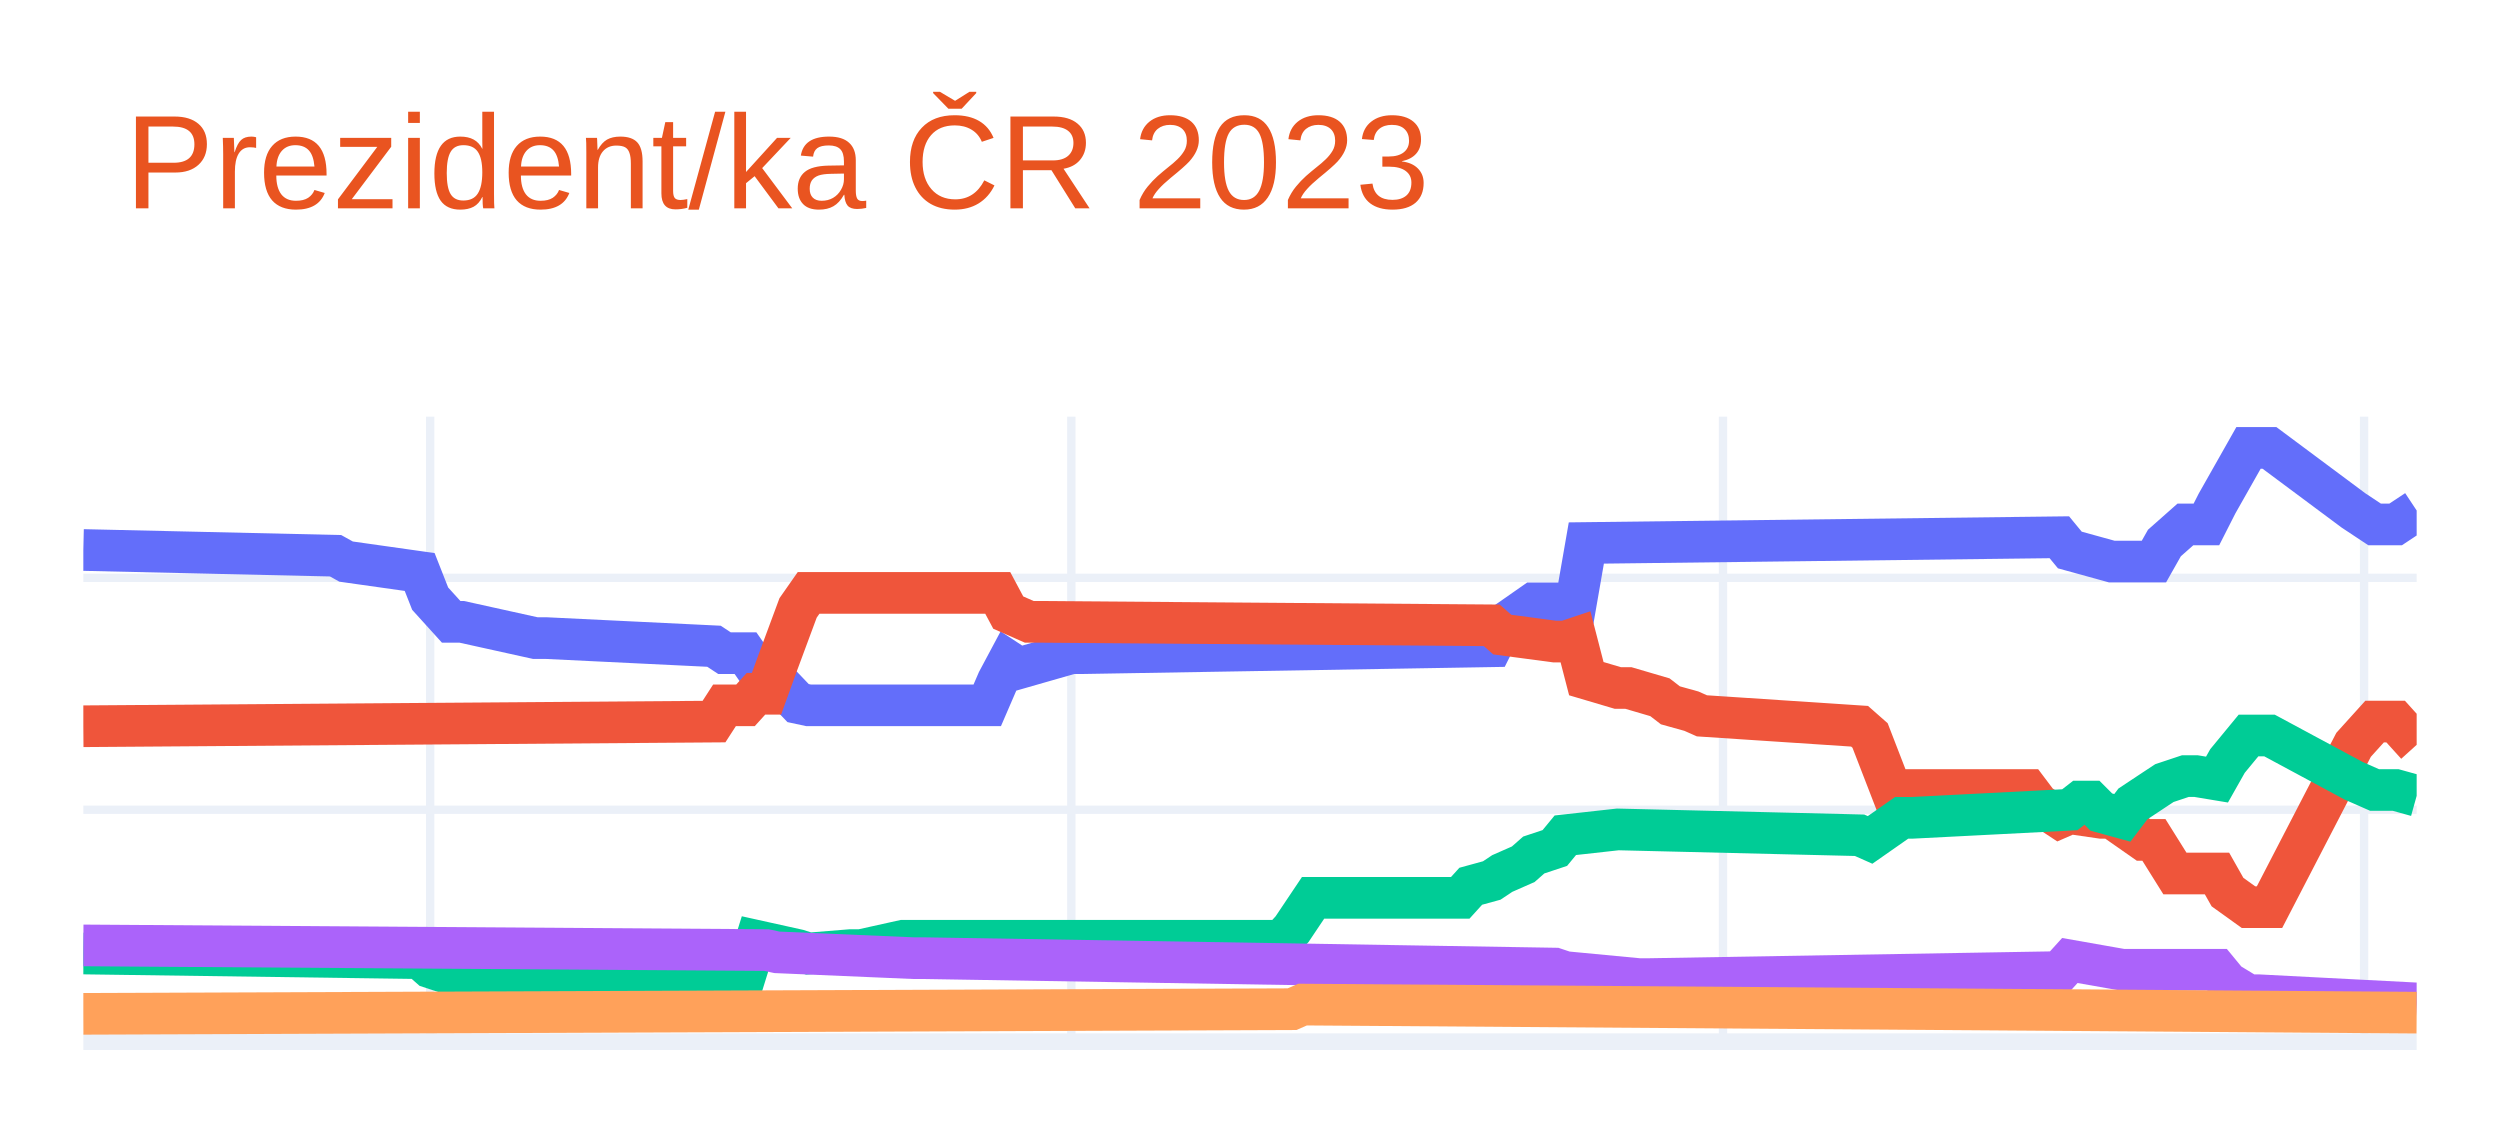
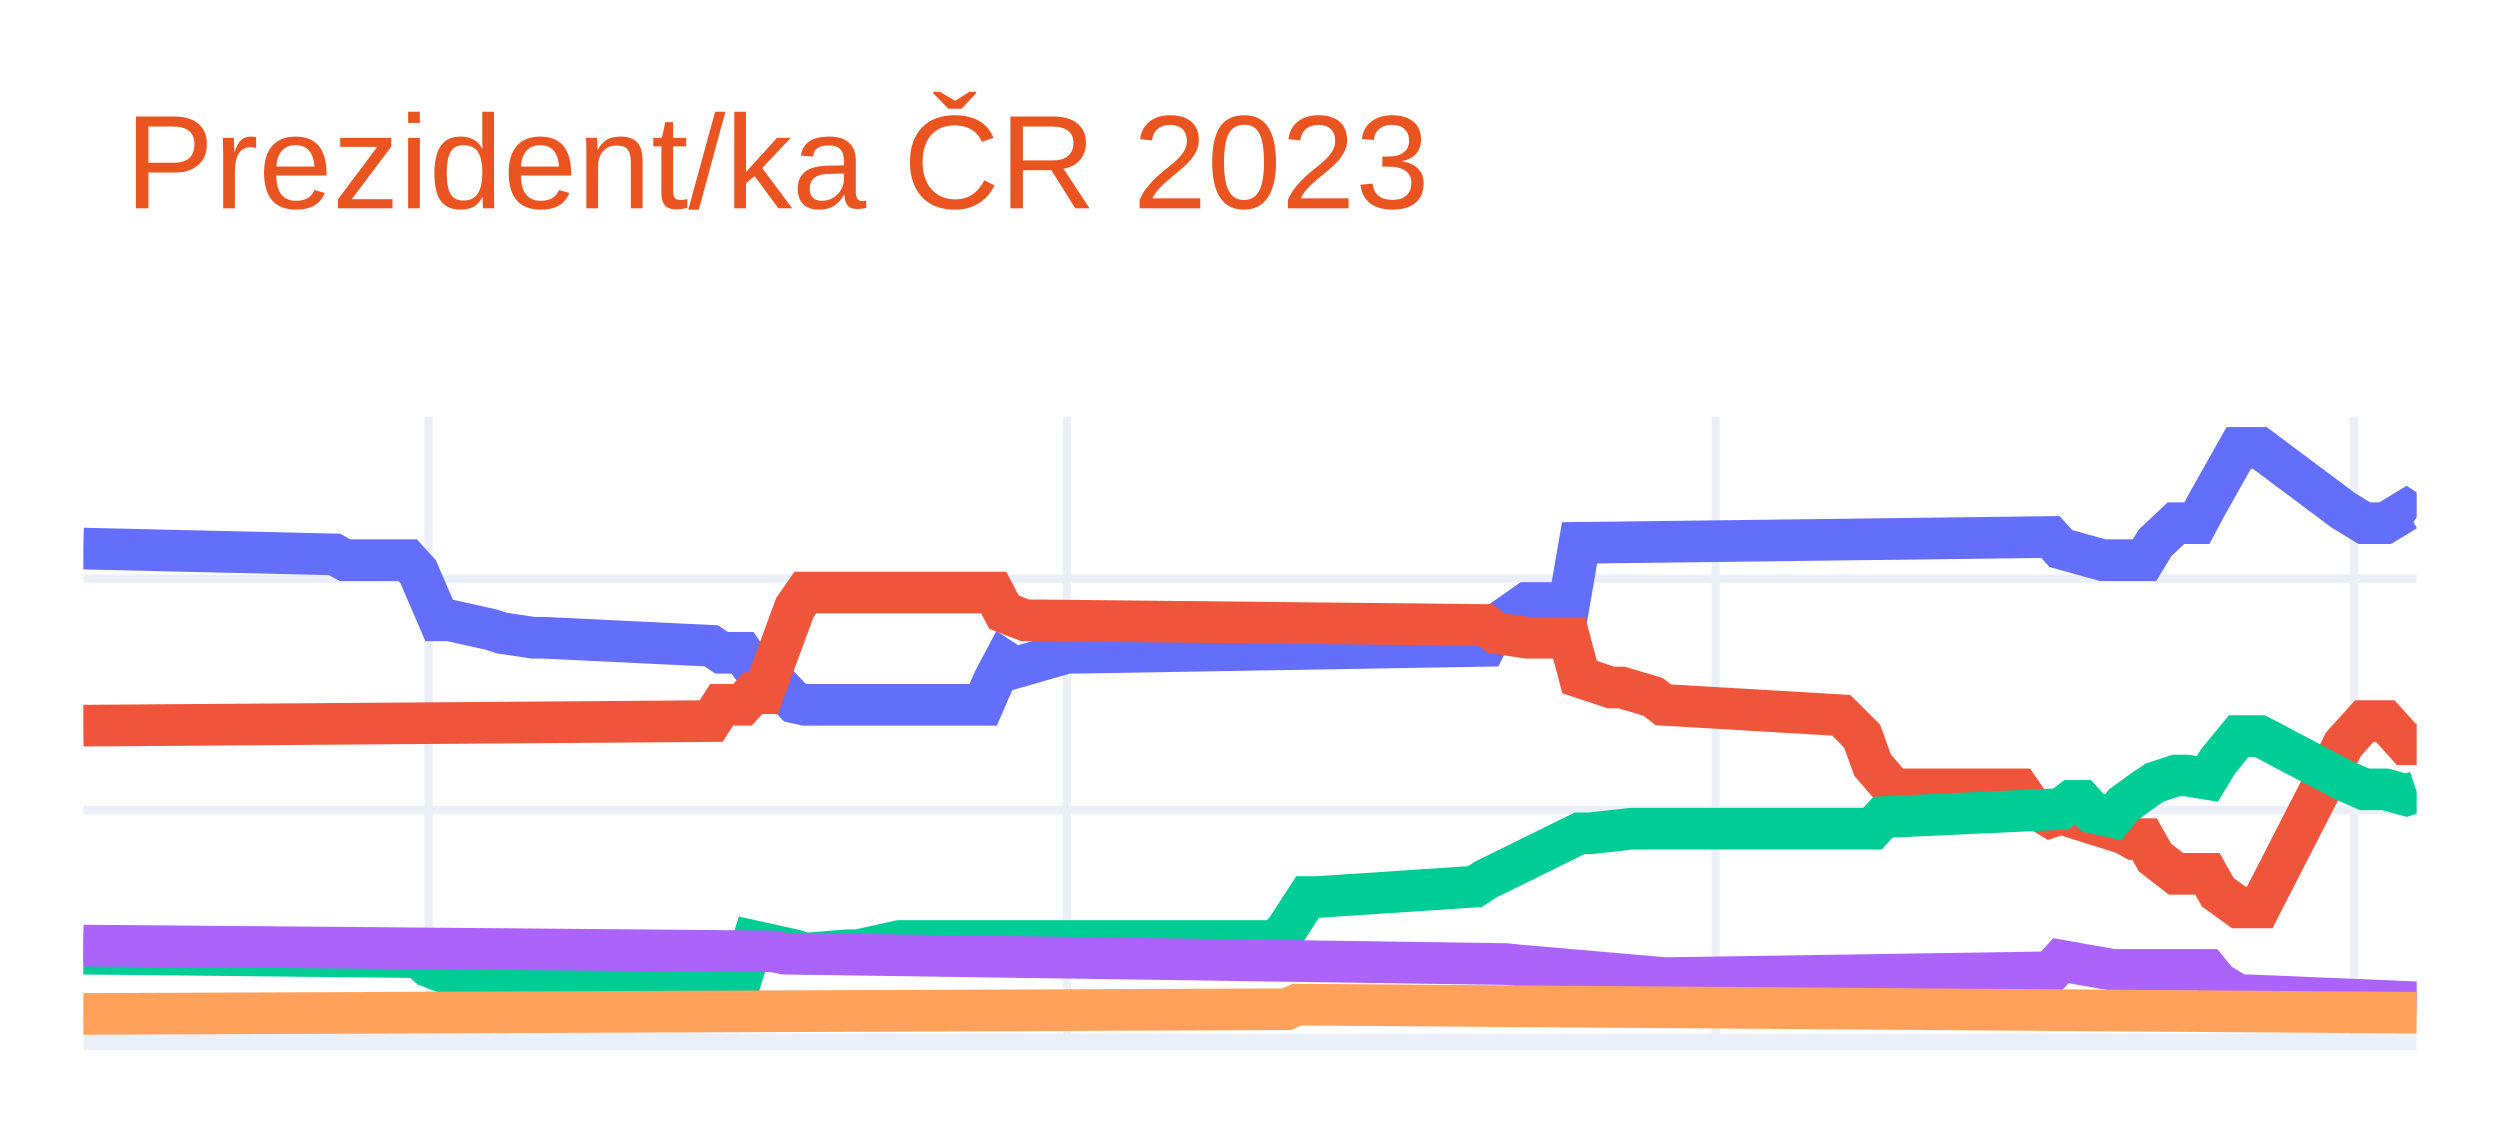
<svg xmlns="http://www.w3.org/2000/svg" class="main-svg" width="300" height="135" style="" viewBox="0 0 300 135">
  <rect x="0" y="0" width="300" height="135" style="fill: rgb(255, 255, 255); fill-opacity: 1;" />
-   <defs id="defs-17c455">
+   <defs id="defs-e5ecca">
    <g class="clips">
-       <clipPath id="clip17c455xyplot" class="plotclip">
+       <clipPath id="clipe5eccaxyplot" class="plotclip">
        <rect width="280" height="75" />
      </clipPath>
-       <clipPath class="axesclip" id="clip17c455x">
+       <clipPath class="axesclip" id="clipe5eccax">
        <rect x="10" y="0" width="280" height="135" />
      </clipPath>
-       <clipPath class="axesclip" id="clip17c455y">
+       <clipPath class="axesclip" id="clipe5eccay">
        <rect x="0" y="50" width="300" height="75" />
      </clipPath>
-       <clipPath class="axesclip" id="clip17c455xy">
+       <clipPath class="axesclip" id="clipe5eccaxy">
        <rect x="10" y="50" width="280" height="75" />
      </clipPath>
    </g>
    <g class="gradients" />
    <g class="patterns" />
  </defs>
  <g class="bglayer" />
  <g class="layer-below">
    <g class="imagelayer" />
    <g class="shapelayer" />
  </g>
  <g class="cartesianlayer">
    <g class="subplot xy">
      <g class="layer-subplot">
        <g class="shapelayer" />
        <g class="imagelayer" />
      </g>
      <g class="minor-gridlayer">
        <g class="x" />
        <g class="y" />
      </g>
      <g class="gridlayer">
        <g class="x">
-           <path class="xgrid crisp" transform="translate(51.62,0)" d="M0,50v75" style="stroke: rgb(235, 240, 248); stroke-opacity: 1; stroke-width: 1px;" />
-           <path class="xgrid crisp" transform="translate(128.56,0)" d="M0,50v75" style="stroke: rgb(235, 240, 248); stroke-opacity: 1; stroke-width: 1px;" />
-           <path class="xgrid crisp" transform="translate(206.76,0)" d="M0,50v75" style="stroke: rgb(235, 240, 248); stroke-opacity: 1; stroke-width: 1px;" />
-           <path class="xgrid crisp" transform="translate(283.69,0)" d="M0,50v75" style="stroke: rgb(235, 240, 248); stroke-opacity: 1; stroke-width: 1px;" />
+           <path class="xgrid crisp" transform="translate(51.43,0)" d="M0,50v75" style="stroke: rgb(235, 240, 248); stroke-opacity: 1; stroke-width: 1px;" />
+           <path class="xgrid crisp" transform="translate(128.03,0)" d="M0,50v75" style="stroke: rgb(235, 240, 248); stroke-opacity: 1; stroke-width: 1px;" />
+           <path class="xgrid crisp" transform="translate(205.87,0)" d="M0,50v75" style="stroke: rgb(235, 240, 248); stroke-opacity: 1; stroke-width: 1px;" />
+           <path class="xgrid crisp" transform="translate(282.47,0)" d="M0,50v75" style="stroke: rgb(235, 240, 248); stroke-opacity: 1; stroke-width: 1px;" />
        </g>
        <g class="y">
-           <path class="ygrid crisp" transform="translate(0,97.17)" d="M10,0h280" style="stroke: rgb(235, 240, 248); stroke-opacity: 1; stroke-width: 1px;" />
-           <path class="ygrid crisp" transform="translate(0,69.34)" d="M10,0h280" style="stroke: rgb(235, 240, 248); stroke-opacity: 1; stroke-width: 1px;" />
+           <path class="ygrid crisp" transform="translate(0,97.22)" d="M10,0h280" style="stroke: rgb(235, 240, 248); stroke-opacity: 1; stroke-width: 1px;" />
+           <path class="ygrid crisp" transform="translate(0,69.44)" d="M10,0h280" style="stroke: rgb(235, 240, 248); stroke-opacity: 1; stroke-width: 1px;" />
        </g>
      </g>
      <g class="zerolinelayer">
        <path class="yzl zl crisp" transform="translate(0,125)" d="M10,0h280" style="stroke: rgb(235, 240, 248); stroke-opacity: 1; stroke-width: 2px;" />
      </g>
      <path class="xlines-below" />
      <path class="ylines-below" />
      <g class="overlines-below" />
      <g class="xaxislayer-below" />
      <g class="yaxislayer-below" />
      <g class="overaxes-below" />
-       <g class="plot" transform="translate(10,50)" clip-path="url(#clip17c455xyplot)">
+       <g class="plot" transform="translate(10,50)" clip-path="url(#clipe5eccaxyplot)">
        <g class="scatterlayer mlayer">
-           <g class="trace scatter trace433354" style="stroke-miterlimit: 2; opacity: 1;">
+           <g class="trace scatter traceddd099" style="stroke-miterlimit: 2; opacity: 1;">
            <g class="fills" />
            <g class="errorbars" />
            <g class="lines">
-               <path class="js-line" d="M0,16L30.27,16.69L31.53,17.39L40.36,18.64L41.62,21.84L44.14,24.62L45.41,24.62L54.23,26.57L55.5,26.57L75.68,27.55L76.94,28.38L79.46,28.38L80.72,30.19L81.98,30.19L83.24,31.72L85.77,34.37L87.03,34.64L108.47,34.64L109.73,31.72L110.99,29.36L112.25,30.19L118.56,28.38L119.82,28.38L169.01,27.55L170.27,25.04L174.05,22.4L175.32,22.4L179.1,22.4L180.36,15.16L237.12,14.47L238.38,16L243.42,17.39L244.68,17.39L248.47,17.39L249.73,15.16L252.25,12.93L253.51,12.93L254.77,12.93L256.04,10.43L259.82,3.75L261.08,3.75L262.34,3.75L272.43,11.26L274.95,12.93L277.48,12.93L280,11.26" style="vector-effect: non-scaling-stroke; fill: none; stroke: rgb(99, 110, 250); stroke-opacity: 1; stroke-width: 5px; opacity: 1;" />
+               <path class="js-line" d="M0,15.83L30.13,16.53L31.39,17.22L38.92,17.22L40.18,18.61L42.69,24.44L43.95,24.44L48.97,25.56L50.22,25.97L53.99,26.53L55.25,26.53L75.34,27.5L76.59,28.33L79.1,28.33L80.36,30.14L81.61,30.14L82.87,31.67L85.38,34.31L86.64,34.58L107.98,34.58L109.24,31.67L110.49,29.31L111.75,30.14L118.03,28.33L119.28,28.33L168.25,27.5L169.51,25L173.27,22.36L174.53,22.36L178.3,22.36L179.55,15.14L236.05,14.44L237.31,15.83L242.33,17.22L243.59,17.22L247.35,17.22L248.61,15.14L251.12,12.78L252.38,12.78L253.63,12.78L254.89,10.42L258.65,3.75L259.91,3.75L261.17,3.75L271.21,11.25L273.72,12.78L276.23,12.78L278.74,11.25L280,12.08" style="vector-effect: non-scaling-stroke; fill: none; stroke: rgb(99, 110, 250); stroke-opacity: 1; stroke-width: 5px; opacity: 1;" />
            </g>
            <g class="points" />
            <g class="text" />
          </g>
-           <g class="trace scatter traceb6d272" style="stroke-miterlimit: 2; opacity: 1;">
+           <g class="trace scatter trace8a5131" style="stroke-miterlimit: 2; opacity: 1;">
            <g class="fills" />
            <g class="errorbars" />
            <g class="lines">
-               <path class="js-line" d="M0,37.15L75.68,36.59L76.94,34.64L79.46,34.64L80.72,33.25L81.98,33.25L83.24,29.77L85.77,22.95L87.03,21.15L109.73,21.15L110.99,23.51L113.51,24.62L114.77,24.62L169.01,25.04L170.27,26.15L176.58,26.99L177.84,26.99L179.1,26.57L180.36,31.44L184.14,32.56L185.41,32.56L189.19,33.67L190.45,34.64L192.97,35.34L194.23,35.9L213.15,37.15L214.41,38.26L216.94,44.8L218.2,44.8L233.33,44.8L234.59,46.47L237.12,48.14L238.38,47.59L242.16,48.14L243.42,48.14L247.21,50.79L248.47,50.79L250.99,54.82L252.25,54.82L256.04,54.82L257.3,57.05L259.82,58.86L261.08,58.86L262.34,58.86L272.43,39.38L274.95,36.59L277.48,36.59L280,39.38" style="vector-effect: non-scaling-stroke; fill: none; stroke: rgb(239, 85, 59); stroke-opacity: 1; stroke-width: 5px; opacity: 1;" />
+               <path class="js-line" d="M0,37.08L75.34,36.53L76.59,34.58L79.1,34.58L80.36,33.19L81.61,33.19L82.87,29.72L85.38,22.92L86.64,21.11L109.24,21.11L110.49,23.47L113,24.44L114.26,24.44L168.25,25L169.51,25.97L173.27,26.53L174.53,26.53L178.3,26.53L179.55,31.25L183.32,32.5L184.57,32.5L188.34,33.61L189.6,34.58L210.94,35.83L212.2,37.08L213.45,38.33L214.71,41.81L217.22,44.72L218.48,44.72L232.29,44.72L233.54,46.53L236.05,48.06L237.31,47.64L244.84,50L246.1,50.69L247.35,50.69L248.61,52.92L251.12,54.86L252.38,54.86L254.89,54.86L256.14,57.08L258.65,58.89L259.91,58.89L261.17,58.89L271.21,39.31L273.72,36.53L276.23,36.53L278.74,39.31L280,39.31" style="vector-effect: non-scaling-stroke; fill: none; stroke: rgb(239, 85, 59); stroke-opacity: 1; stroke-width: 5px; opacity: 1;" />
            </g>
            <g class="points" />
            <g class="text" />
          </g>
-           <g class="trace scatter tracead28cc" style="stroke-miterlimit: 2; opacity: 1;">
+           <g class="trace scatter tracedfa3f2" style="stroke-miterlimit: 2; opacity: 1;">
            <g class="fills" />
            <g class="errorbars" />
            <g class="lines">
-               <path class="js-line" d="M0,64.42L40.36,64.98L41.62,66.09L44.14,66.93L45.41,66.93L79.46,66.93L80.72,62.89L85.77,64.01L87.03,64.42L92.07,64.01L93.33,64.01L98.38,62.89L99.64,62.89L143.78,62.89L145.05,61.5L147.57,57.74L148.83,57.74L165.23,57.74L166.49,56.35L169.01,55.66L170.27,54.82L172.79,53.71L174.05,52.6L176.58,51.76L177.84,50.23L182.88,49.67L184.14,49.53L213.15,50.23L214.41,50.79L218.2,48.14L219.46,48.14L238.38,47.17L239.64,46.19L240.9,46.19L242.16,47.45L244.68,48.14L245.95,46.47L248.47,44.8L249.73,43.97L252.25,43.13L253.51,43.13L256.04,43.55L257.3,41.32L259.82,38.26L261.08,38.26L262.34,38.26L272.43,43.69L274.95,44.8L277.48,44.8L280,45.5" style="vector-effect: non-scaling-stroke; fill: none; stroke: rgb(0, 204, 150); stroke-opacity: 1; stroke-width: 5px; opacity: 1;" />
+               <path class="js-line" d="M0,64.44L40.18,64.86L41.43,65.97L43.95,66.94L45.2,66.94L79.1,66.94L80.36,62.92L85.38,64.03L86.64,64.44L91.66,64.03L92.91,64.03L97.94,62.92L99.19,62.92L143.14,62.92L144.39,61.53L146.91,57.64L148.16,57.64L167,56.39L168.25,55.56L179.55,50L180.81,50L185.83,49.44L187.09,49.44L214.71,49.44L215.96,48.06L237.31,47.08L238.57,46.11L239.82,46.11L241.08,47.5L243.59,48.06L244.84,46.53L247.35,44.72L248.61,43.89L251.12,43.06L252.38,43.06L254.89,43.47L256.14,41.39L258.65,38.33L259.91,38.33L261.17,38.33L271.21,43.61L273.72,44.72L276.23,44.72L278.74,45.42L280,45" style="vector-effect: non-scaling-stroke; fill: none; stroke: rgb(0, 204, 150); stroke-opacity: 1; stroke-width: 5px; opacity: 1;" />
            </g>
            <g class="points" />
            <g class="text" />
          </g>
-           <g class="trace scatter tracea12dcf" style="stroke-miterlimit: 2; opacity: 1;">
+           <g class="trace scatter tracedd3930" style="stroke-miterlimit: 2; opacity: 1;">
            <g class="fills" />
            <g class="errorbars" />
            <g class="lines">
-               <path class="js-line" d="M0,63.45L81.98,64.01L83.24,64.28L99.64,64.98L100.9,64.98L176.58,66.23L177.84,66.65L186.67,67.49L187.93,67.49L237.12,66.65L238.38,65.26L244.68,66.37L245.95,66.37L256.04,66.37L257.3,67.9L259.82,69.43L261.08,69.43L280,70.41" style="vector-effect: non-scaling-stroke; fill: none; stroke: rgb(171, 99, 250); stroke-opacity: 1; stroke-width: 5px; opacity: 1;" />
+               <path class="js-line" d="M0,63.47L82.87,64.17L84.13,64.44L170.76,65.69L172.02,65.83L189.6,67.36L190.85,67.36L236.05,66.67L237.31,65.28L243.59,66.39L244.84,66.39L254.89,66.39L256.14,67.92L258.65,69.44L259.91,69.44L280,70.28" style="vector-effect: non-scaling-stroke; fill: none; stroke: rgb(171, 99, 250); stroke-opacity: 1; stroke-width: 5px; opacity: 1;" />
            </g>
            <g class="points" />
            <g class="text" />
          </g>
-           <g class="trace scatter trace969077" style="stroke-miterlimit: 2; opacity: 1;">
+           <g class="trace scatter trace4ee941" style="stroke-miterlimit: 2; opacity: 1;">
            <g class="fills" />
            <g class="errorbars" />
            <g class="lines">
-               <path class="js-line" d="M0,71.66L145.05,71.1L146.31,70.55L280,71.52" style="vector-effect: non-scaling-stroke; fill: none; stroke: rgb(255, 161, 90); stroke-opacity: 1; stroke-width: 5px; opacity: 1;" />
+               <path class="js-line" d="M0,71.67L144.39,71.11L145.65,70.56L280,71.53" style="vector-effect: non-scaling-stroke; fill: none; stroke: rgb(255, 161, 90); stroke-opacity: 1; stroke-width: 5px; opacity: 1;" />
            </g>
            <g class="points" />
            <g class="text" />
          </g>
        </g>
      </g>
      <g class="overplot" />
      <path class="xlines-above crisp" d="M0,0" style="fill: none;" />
      <path class="ylines-above crisp" d="M0,0" style="fill: none;" />
      <g class="overlines-above" />
      <g class="xaxislayer-above" />
      <g class="yaxislayer-above" />
      <g class="overaxes-above" />
    </g>
  </g>
  <g class="polarlayer" />
  <g class="smithlayer" />
  <g class="ternarylayer" />
  <g class="geolayer" />
  <g class="funnelarealayer" />
  <g class="pielayer" />
  <g class="iciclelayer" />
  <g class="treemaplayer" />
  <g class="sunburstlayer" />
  <g class="glimages" />
-   <defs id="topdefs-17c455">
+   <defs id="topdefs-e5ecca">
    <g class="clips" />
  </defs>
  <g class="layer-above">
    <g class="imagelayer" />
    <g class="shapelayer" />
  </g>
  <g class="infolayer">
    <g class="g-gtitle">
      <text class="gtitle" x="15" y="25" text-anchor="start" dy="0em" style="font-family: Ubuntu, verdana, arial, sans-serif; font-size: 16px; fill: rgb(233, 84, 32); opacity: 1; font-weight: normal; white-space: pre;">Prezident/ka ČR 2023</text>
    </g>
    <g class="g-xtitle" />
    <g class="g-ytitle" />
  </g>
</svg>
